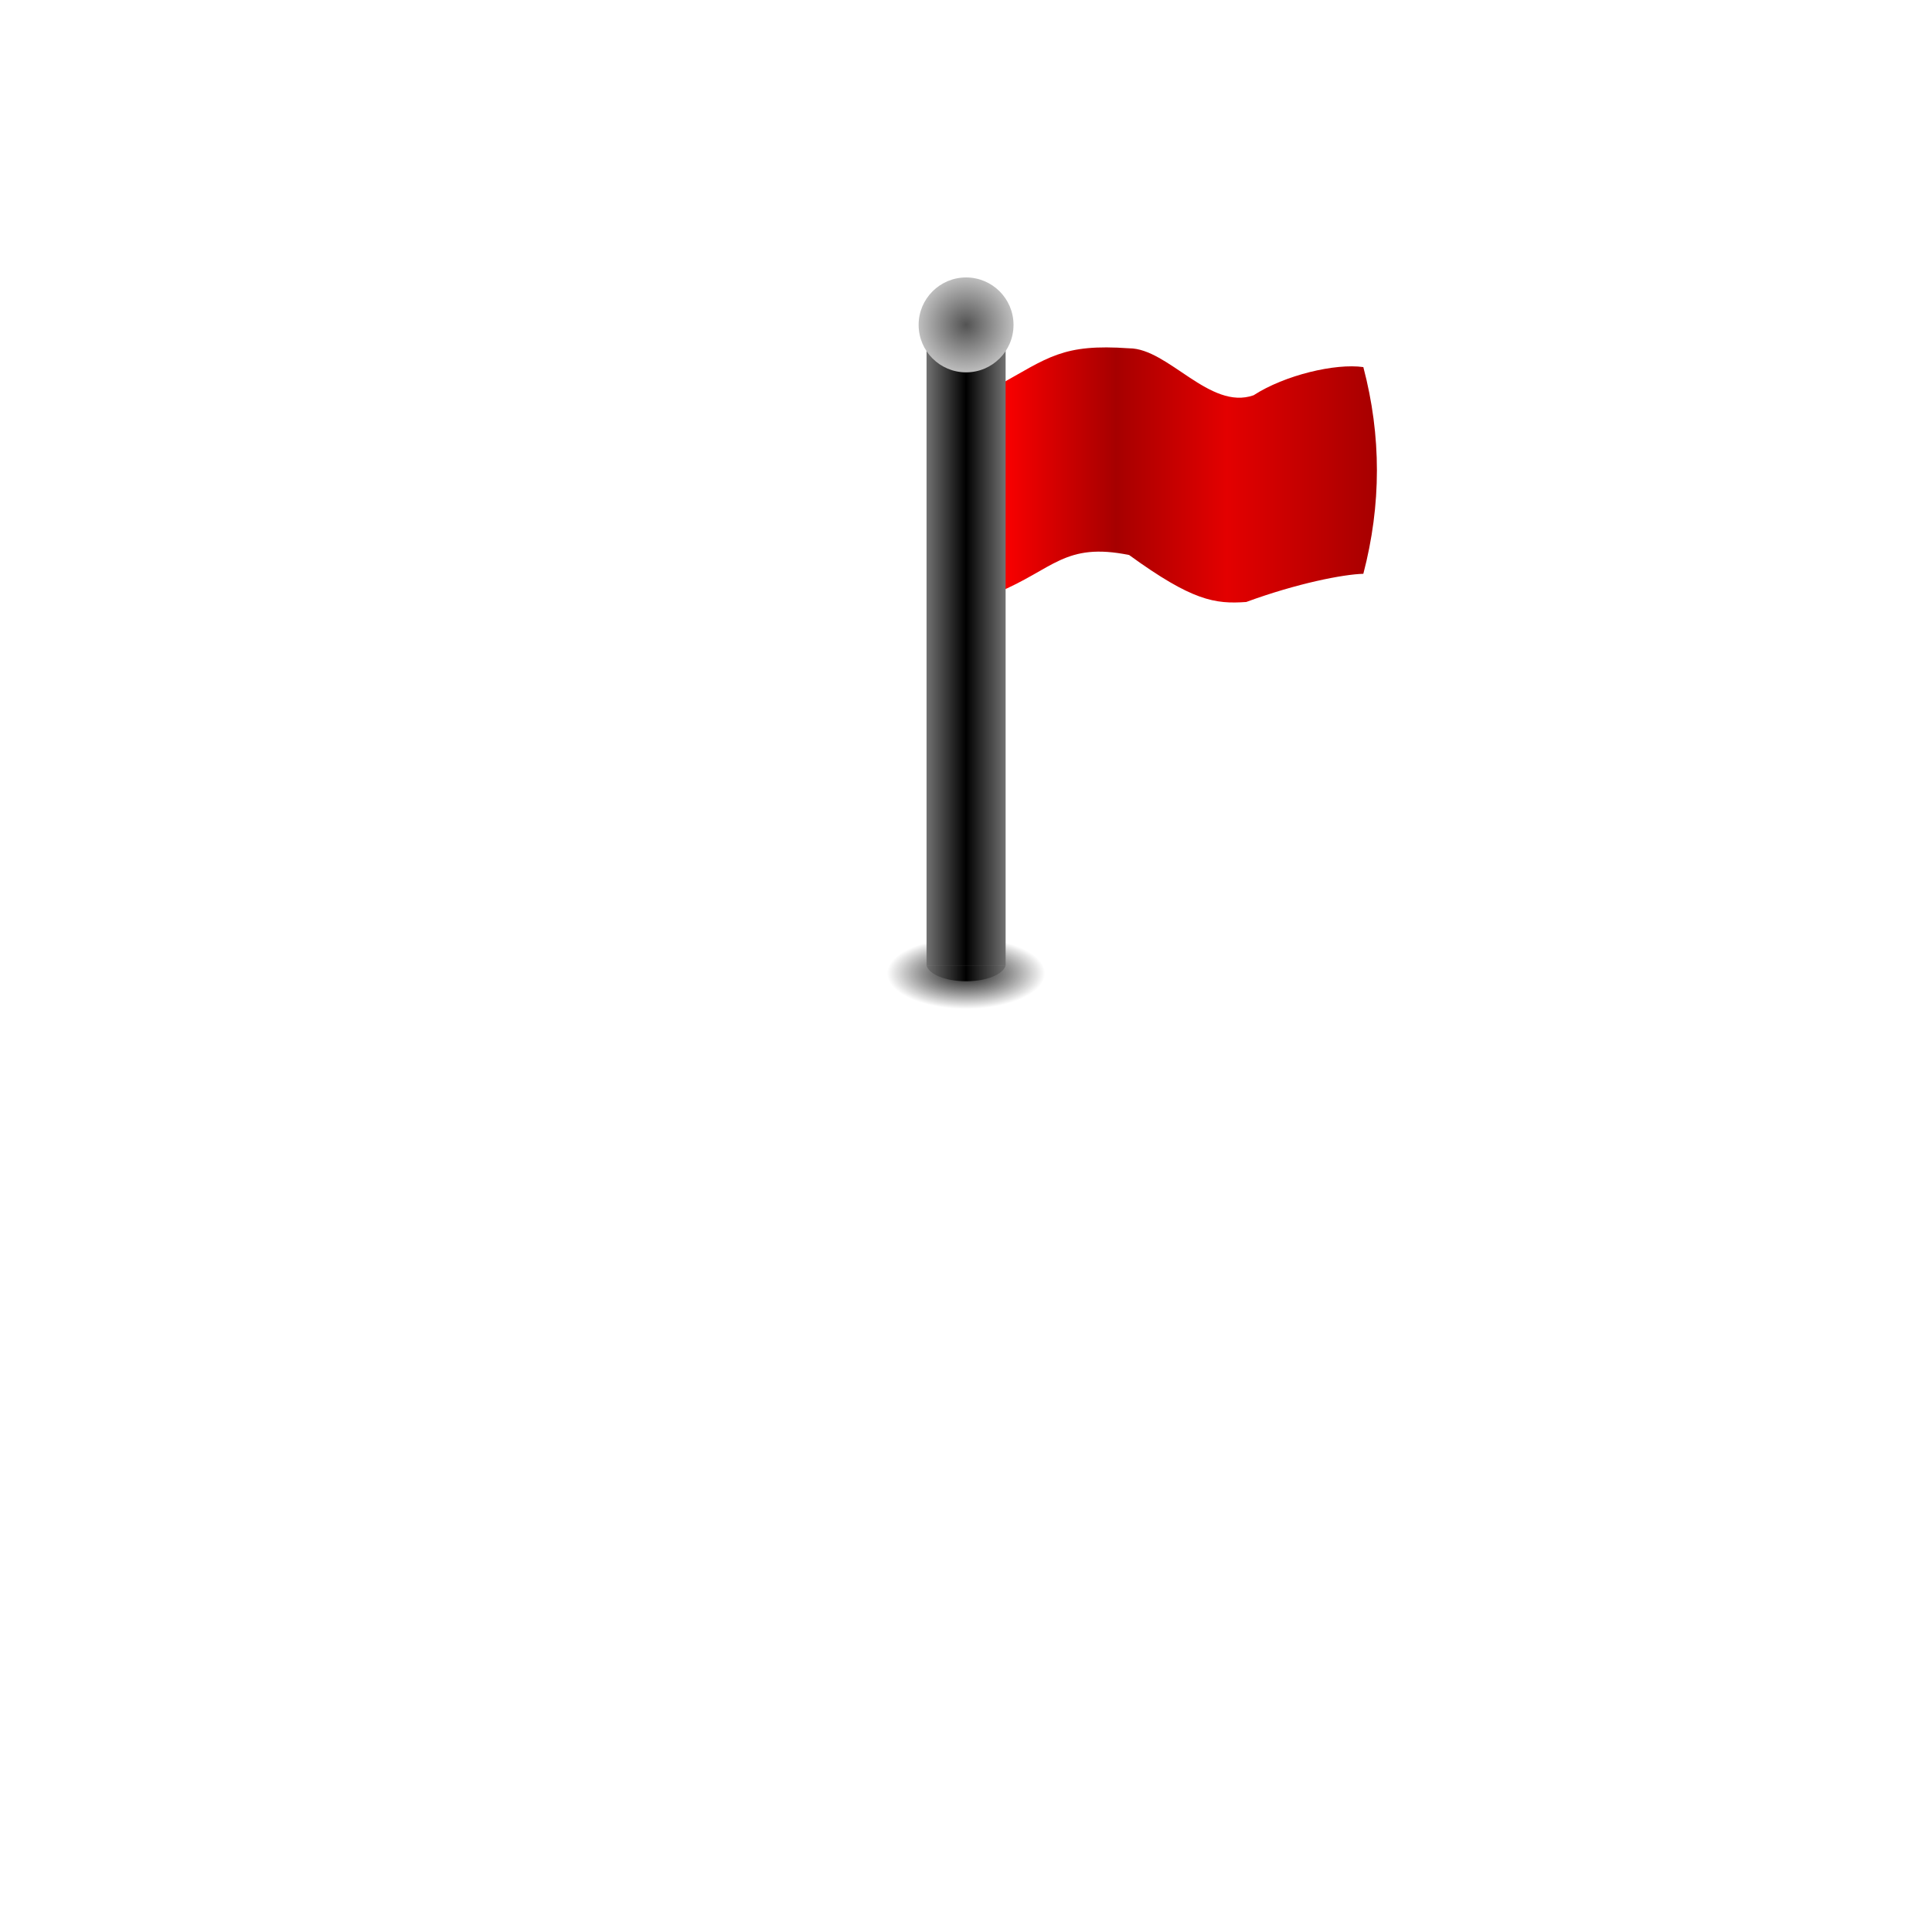
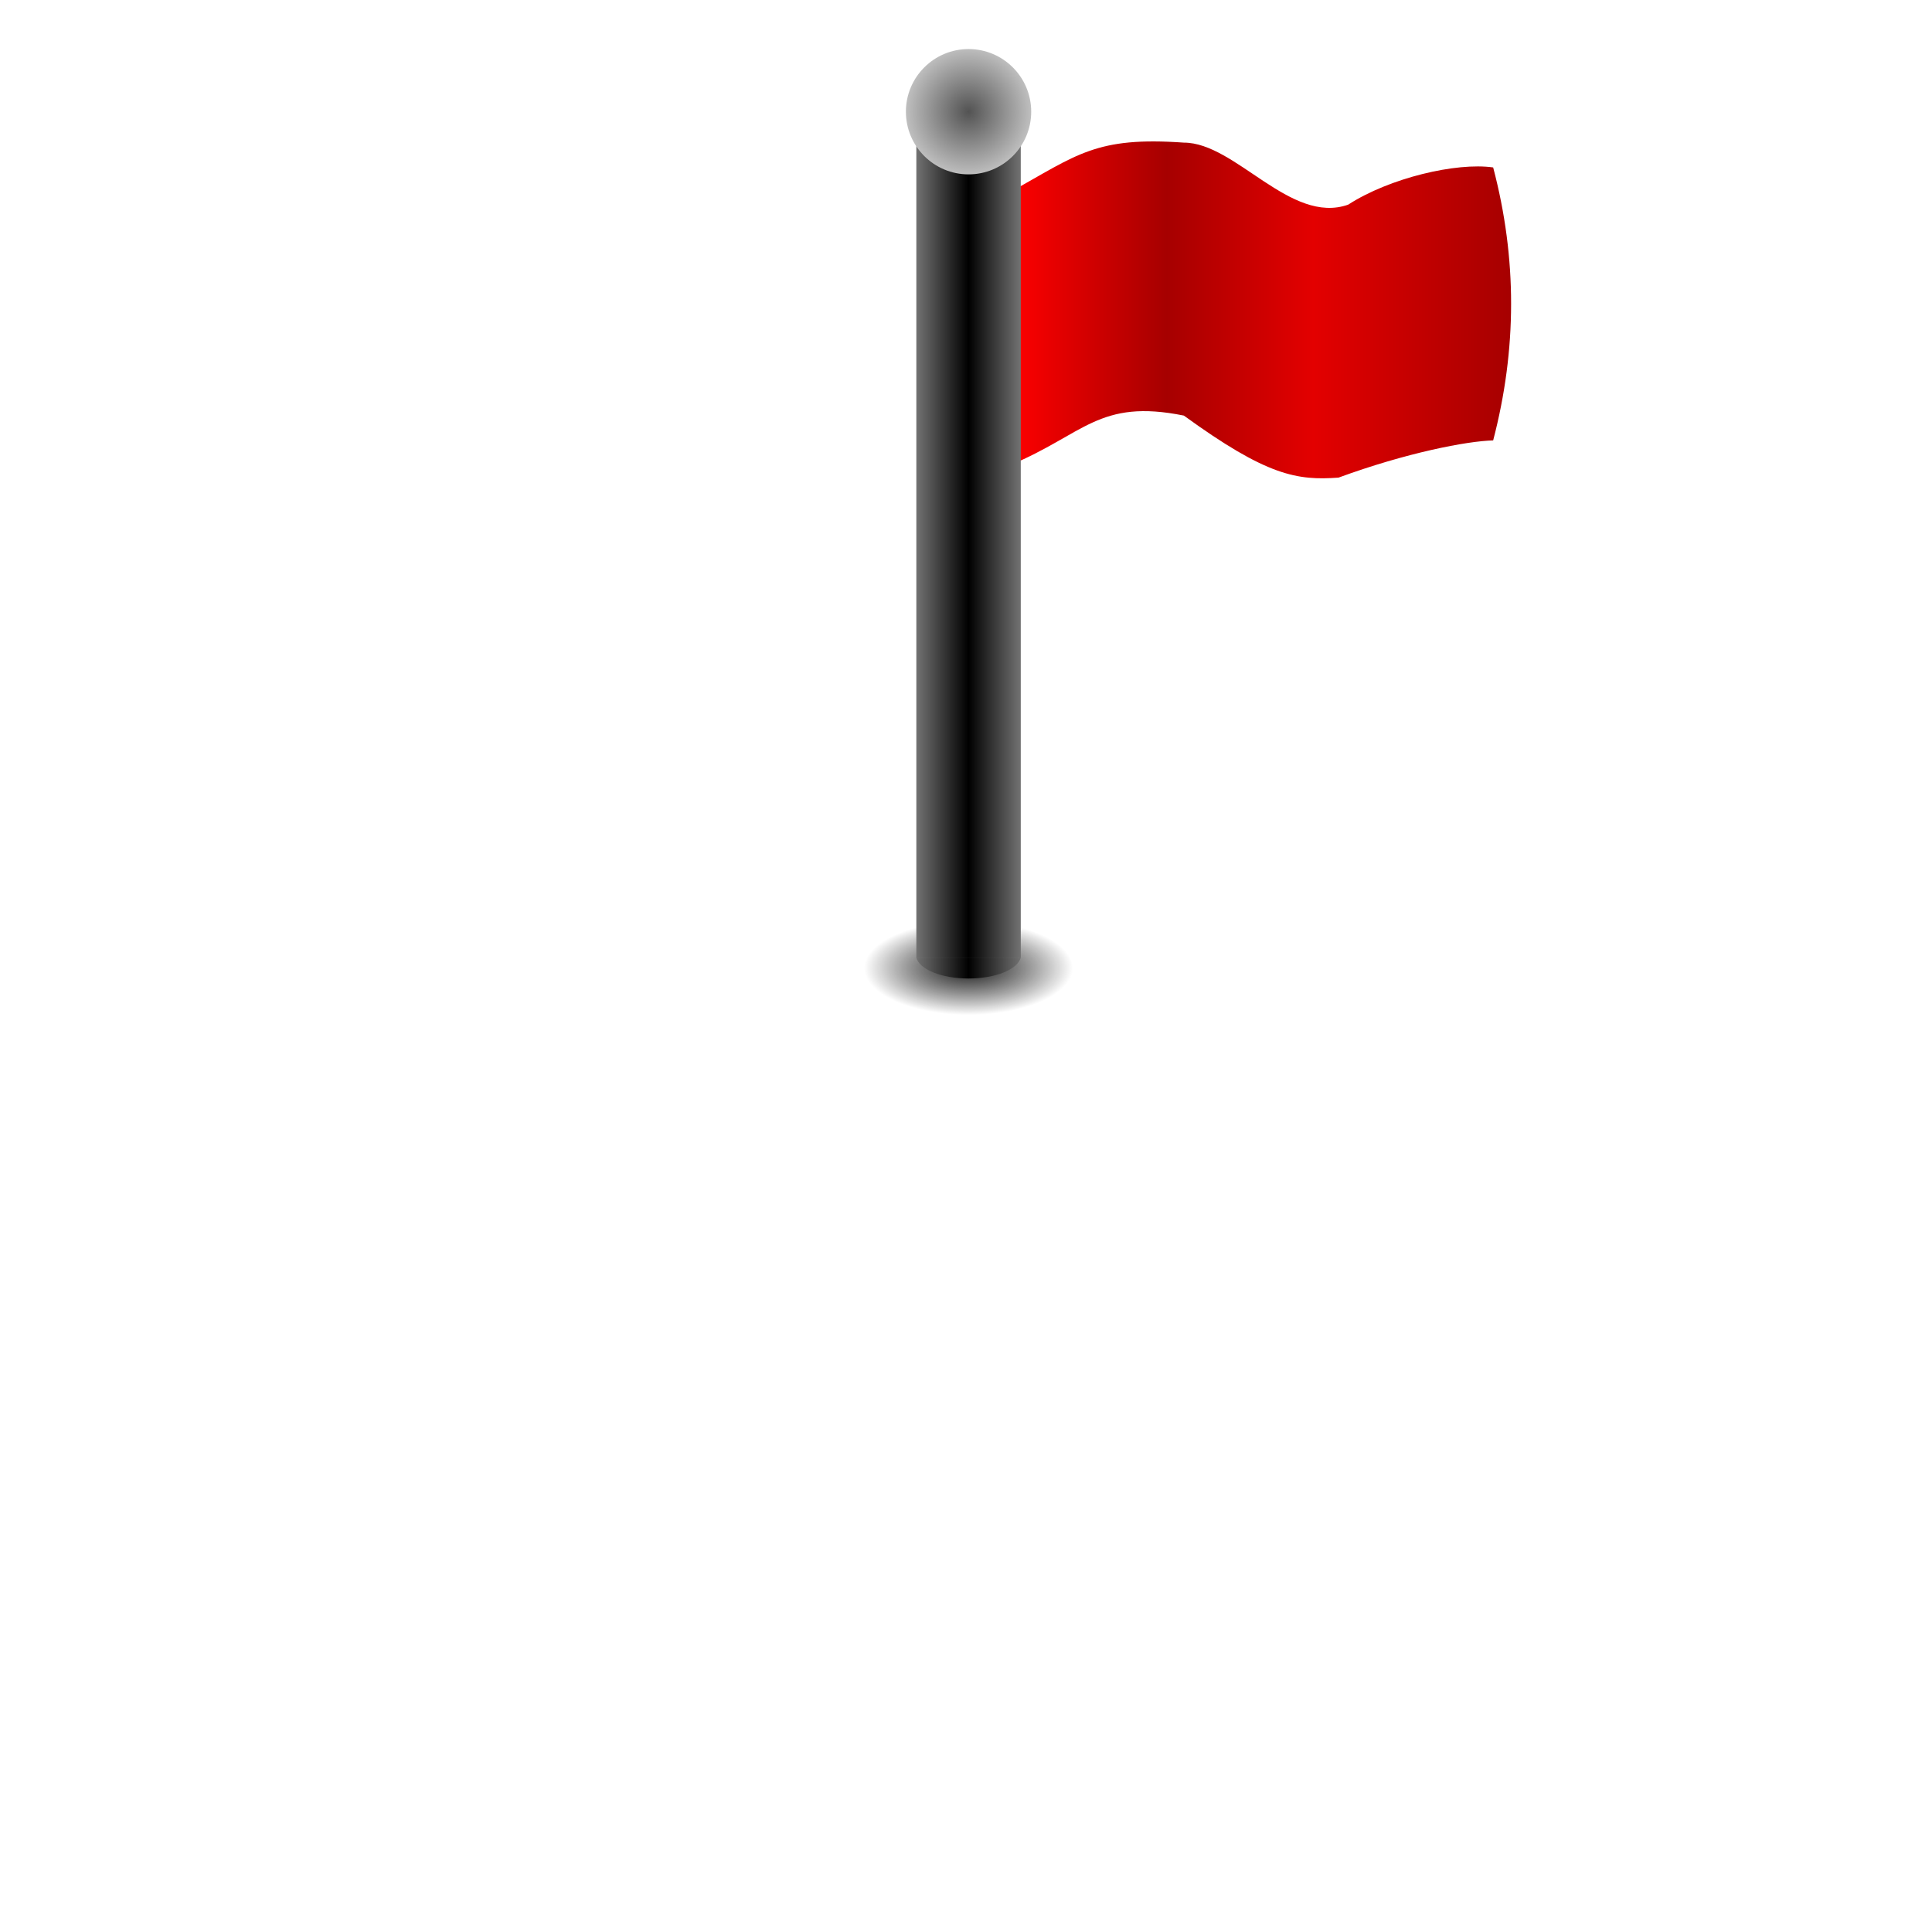
- <svg xmlns="http://www.w3.org/2000/svg" xmlns:xlink="http://www.w3.org/1999/xlink" width="64" height="64" id="svg2816" version="1.1">
+ <svg xmlns="http://www.w3.org/2000/svg" xmlns:xlink="http://www.w3.org/1999/xlink" width="128" height="128" id="svg2816" version="1.1">
  <defs id="defs2818">
    <linearGradient id="linearGradient3709">
      <stop style="stop-color:#ffffff;stop-opacity:1;" offset="0" id="stop3711" />
      <stop style="stop-color:#7f7f7f;stop-opacity:1;" offset="1" id="stop3713" />
    </linearGradient>
    <radialGradient xlink:href="#linearGradient3709" id="radialGradient3715" cx="28" cy="29" fx="28" fy="29" r="10.5" gradientTransform="matrix(2.35,0,0,1.12619,-38.25,-0.659523)" gradientUnits="userSpaceOnUse" />
    <radialGradient xlink:href="#linearGradient3709" id="radialGradient3725" gradientUnits="userSpaceOnUse" gradientTransform="matrix(2.35,0,0,1.12619,-38.25,-0.659523)" cx="28" cy="29" fx="28" fy="29" r="10.5" />
    <linearGradient id="linearGradient5037">
      <stop style="stop-color:#ff0000;stop-opacity:1;" offset="0" id="stop5039" />
      <stop id="stop5045" offset="0.313" style="stop-color:#a60000;stop-opacity:1;" />
      <stop style="stop-color:#e30000;stop-opacity:1;" offset="0.605" id="stop5047" />
      <stop style="stop-color:#a60000;stop-opacity:1;" offset="1" id="stop5041" />
    </linearGradient>
    <linearGradient id="linearGradient4728">
      <stop style="stop-color:#191919;stop-opacity:1;" offset="0" id="stop4730" />
      <stop style="stop-color:#000000;stop-opacity:0;" offset="1" id="stop4732" />
    </linearGradient>
    <linearGradient id="linearGradient4932">
      <stop style="stop-color:#727272;stop-opacity:1;" offset="0" id="stop4934" />
      <stop id="stop4942" offset="0.5" style="stop-color:#000000;stop-opacity:1;" />
      <stop style="stop-color:#727272;stop-opacity:1;" offset="1" id="stop4936" />
    </linearGradient>
    <linearGradient id="linearGradient5395">
      <stop style="stop-color:#727272;stop-opacity:1;" offset="0" id="stop5397" />
      <stop id="stop5399" offset="0.5" style="stop-color:#000000;stop-opacity:1;" />
      <stop style="stop-color:#727272;stop-opacity:1;" offset="1" id="stop5401" />
    </linearGradient>
    <linearGradient id="linearGradient4962">
      <stop style="stop-color:#535353;stop-opacity:1;" offset="0" id="stop4964" />
      <stop style="stop-color:#d2d2d2;stop-opacity:1;" offset="1" id="stop4966" />
    </linearGradient>
    <linearGradient id="linearGradient5180">
      <stop id="stop5182" offset="0" style="stop-color:#00ff00;stop-opacity:1;" />
      <stop style="stop-color:#009500;stop-opacity:1;" offset="0.313" id="stop5184" />
      <stop id="stop5186" offset="0.605" style="stop-color:#00ff00;stop-opacity:1;" />
      <stop id="stop5188" offset="1" style="stop-color:#009500;stop-opacity:1;" />
    </linearGradient>
    <linearGradient id="linearGradient4728-18">
      <stop style="stop-color:#191919;stop-opacity:1;" offset="0" id="stop4730-3" />
      <stop style="stop-color:#000000;stop-opacity:0;" offset="1" id="stop4732-0" />
    </linearGradient>
    <linearGradient id="linearGradient4932-0">
      <stop style="stop-color:#727272;stop-opacity:1;" offset="0" id="stop4934-4" />
      <stop id="stop4942-7" offset="0.5" style="stop-color:#000000;stop-opacity:1;" />
      <stop style="stop-color:#727272;stop-opacity:1;" offset="1" id="stop4936-4" />
    </linearGradient>
    <linearGradient id="linearGradient5423">
      <stop style="stop-color:#727272;stop-opacity:1;" offset="0" id="stop5425" />
      <stop id="stop5427" offset="0.5" style="stop-color:#000000;stop-opacity:1;" />
      <stop style="stop-color:#727272;stop-opacity:1;" offset="1" id="stop5429" />
    </linearGradient>
    <linearGradient id="linearGradient4962-3">
      <stop style="stop-color:#535353;stop-opacity:1;" offset="0" id="stop4964-7" />
      <stop style="stop-color:#d2d2d2;stop-opacity:1;" offset="1" id="stop4966-3" />
    </linearGradient>
    <linearGradient xlink:href="#linearGradient5180" id="linearGradient5599" gradientUnits="userSpaceOnUse" gradientTransform="matrix(0.6124524,0,0,0.6124524,365.0072,-52.08548)" x1="24.48" y1="-262.013" x2="48.476" y2="-262.013" />
    <radialGradient xlink:href="#linearGradient4728-18" id="radialGradient5601" gradientUnits="userSpaceOnUse" gradientTransform="matrix(1,0,0,0.2222222,0,-45.88889)" cx="40.5" cy="-59" fx="40.5" fy="-59" r="4.5" />
    <linearGradient xlink:href="#linearGradient4932-0" id="linearGradient5603" gradientUnits="userSpaceOnUse" gradientTransform="matrix(0.620205,0,0,0.6124524,353.514,-162.9394)" x1="38.266" y1="-49.5" x2="43.234" y2="-49.5" />
    <linearGradient xlink:href="#linearGradient4932-0" id="linearGradient5605" gradientUnits="userSpaceOnUse" gradientTransform="matrix(0.6124524,0,0,0.4464097,365.0072,-90.44133)" x1="20" y1="-259.125" x2="25" y2="-259.125" />
    <radialGradient xlink:href="#linearGradient4962-3" id="radialGradient5607" gradientUnits="userSpaceOnUse" gradientTransform="matrix(1,0,0,0.9230769,0,-7.884615)" cx="40.75" cy="-102.5" fx="40.75" fy="-102.5" r="3.25" />
    <linearGradient xlink:href="#linearGradient5037" id="linearGradient5623" gradientUnits="userSpaceOnUse" x1="24.48" y1="-262.013" x2="48.476" y2="-262.013" />
    <radialGradient xlink:href="#linearGradient4728" id="radialGradient5625" gradientUnits="userSpaceOnUse" gradientTransform="matrix(1,0,0,0.2222222,0,-45.88889)" cx="40.5" cy="-59" fx="40.5" fy="-59" r="4.5" />
    <linearGradient xlink:href="#linearGradient4932" id="linearGradient5627" gradientUnits="userSpaceOnUse" gradientTransform="matrix(1.012658,0,0,1,-18.76582,-181)" x1="38.266" y1="-49.5" x2="43.234" y2="-49.5" />
    <linearGradient xlink:href="#linearGradient4932" id="linearGradient5629" gradientUnits="userSpaceOnUse" gradientTransform="matrix(1,0,0,0.7288889,0,-62.62667)" x1="20" y1="-259.125" x2="25" y2="-259.125" />
    <radialGradient xlink:href="#linearGradient4962" id="radialGradient5631" gradientUnits="userSpaceOnUse" gradientTransform="matrix(1,0,0,0.9230769,0,-7.884615)" cx="40.75" cy="-102.5" fx="40.75" fy="-102.5" r="3.25" />
  </defs>
-   <g id="layer1">
-     <g id="g5049" transform="matrix(0.523935,0,0,0.523935,20.214,153.011)">
+   <g id="layer1" transform="translate(0,64)">
+     <g id="g5049" transform="matrix(1.383795,0,0,1.383784,33.03359,319.0987)">
      <path id="path5027" d="m 24.48,-267.644 c 3.23,-1.802 4.118,-2.674 8.329,-2.376 2.475,-0.002 5.101,3.944 7.867,2.97 1.976,-1.28 5.182,-2.035 6.941,-1.782 1.15,4.356 1.14,8.713 0,13.069 -1.259,0.032 -4.165,0.594 -7.404,1.782 -1.981,0.143 -3.424,-0.079 -7.404,-2.97 -4.072,-0.825 -4.783,0.906 -8.329,2.376 z" style="fill:url(#linearGradient5623);fill-opacity:1;stroke:none" />
-       <path transform="matrix(1.111111,0,0,2.25,-22.5,-97.75)" d="m 45,-59 c 0,0.552 -2.015,1 -4.5,1 -2.485,0 -4.5,-0.448 -4.5,-1 0,-0.552 2.015,-1 4.5,-1 2.485,0 4.5,0.448 4.5,1 z" id="path4970" style="fill:url(#radialGradient5625);fill-opacity:1;stroke:none" />
-       <path id="path4980" d="m 20,-231 c 0.145,0.56 1.201,1 2.5,1 1.299,0 2.355,-0.44 2.5,-1 l -5,0 z" style="fill:url(#linearGradient5627);fill-opacity:1;stroke:none" />
+       <ellipse transform="matrix(1.111111,0,0,2.25,-22.5,-97.75)" id="path4970" style="fill:url(#radialGradient5625);fill-opacity:1;stroke:none" cx="40.5" cy="-59" rx="4.5" ry="1" />
+       <path id="path4980" d="m 20,-231 c 0.145,0.56 1.201,1 2.5,1 1.299,0 2.355,-0.44 2.5,-1 z" style="fill:url(#linearGradient5627);fill-opacity:1;stroke:none" />
      <rect rx="0" y="-272" x="20" height="41" width="5" id="rect5011" style="fill:url(#linearGradient5629);fill-opacity:1;stroke:none" />
-       <path transform="matrix(1.09091,0,0,1.2,-21.9546,-148.5)" d="m 43.5,-102.5 c 0,1.381 -1.231,2.5 -2.75,2.5 -1.519,0 -2.75,-1.119 -2.75,-2.5 0,-1.381 1.231,-2.5 2.75,-2.5 1.519,0 2.75,1.119 2.75,2.5 z" id="path4944" style="fill:url(#radialGradient5631);fill-opacity:1;stroke:none" />
+       <ellipse transform="matrix(1.09091,0,0,1.2,-21.9546,-148.5)" id="path4944" style="fill:url(#radialGradient5631);fill-opacity:1;stroke:none" cx="40.75" cy="-102.5" rx="2.75" ry="2.5" />
    </g>
  </g>
</svg>
